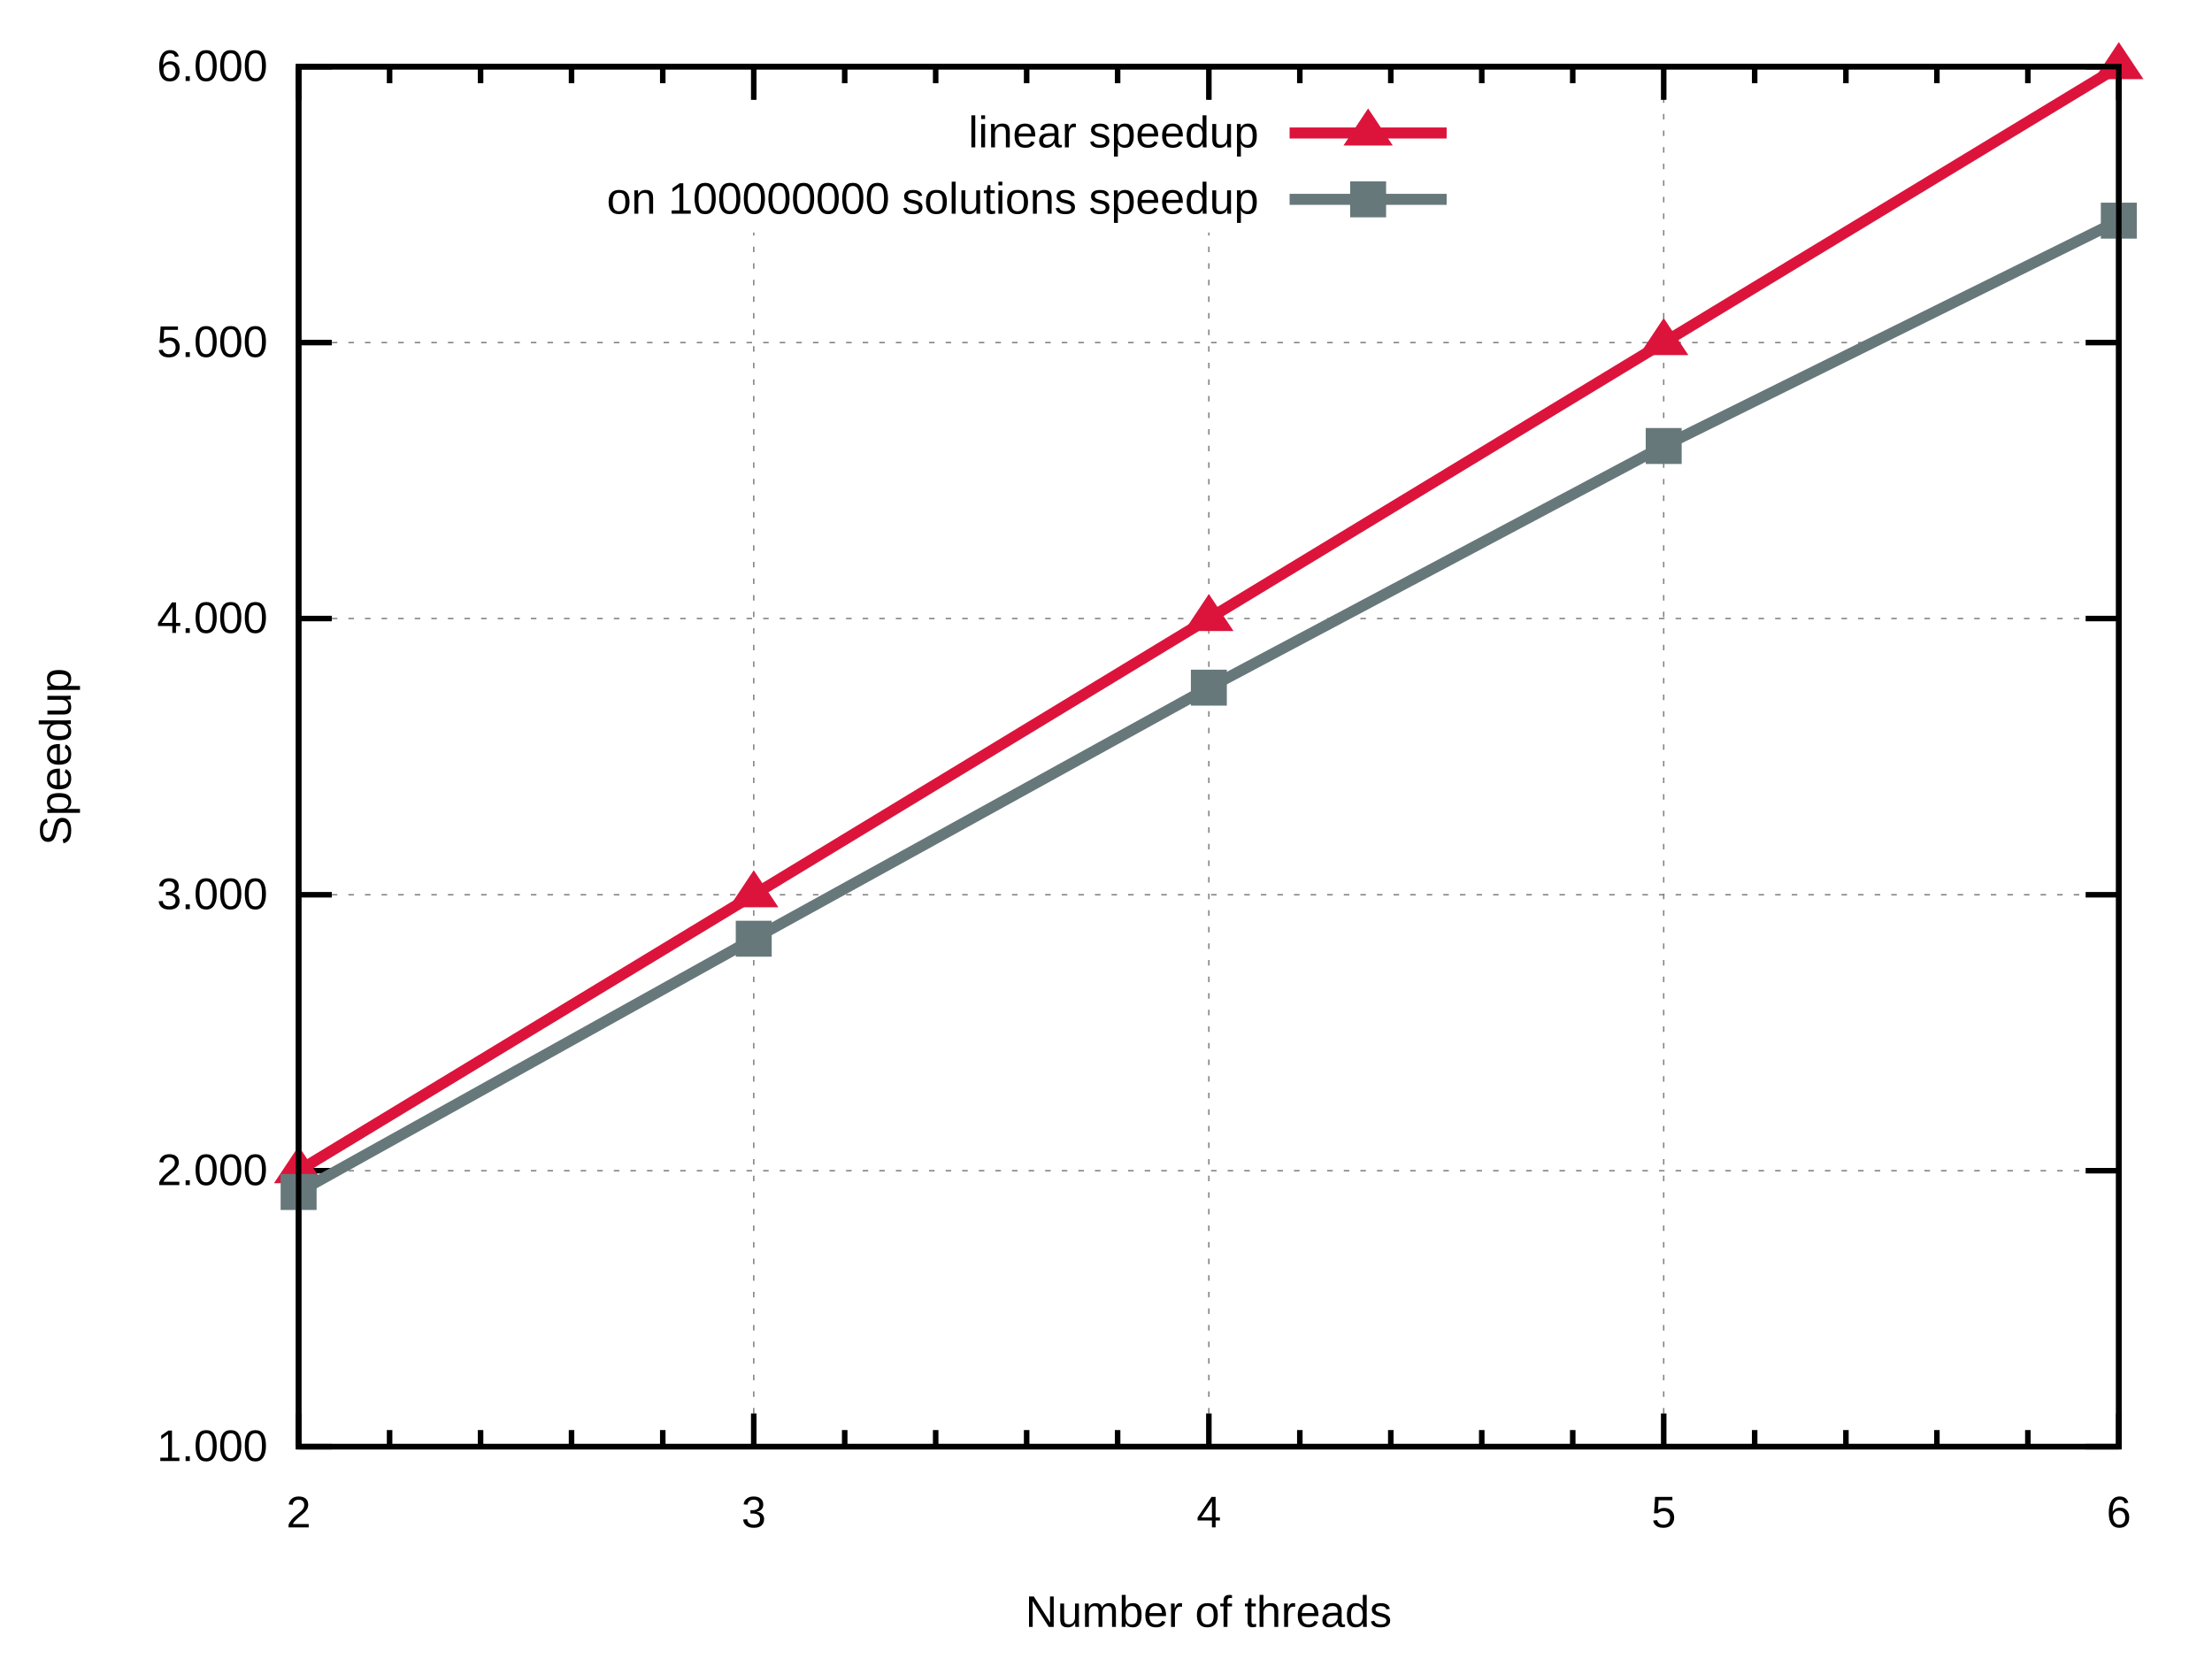
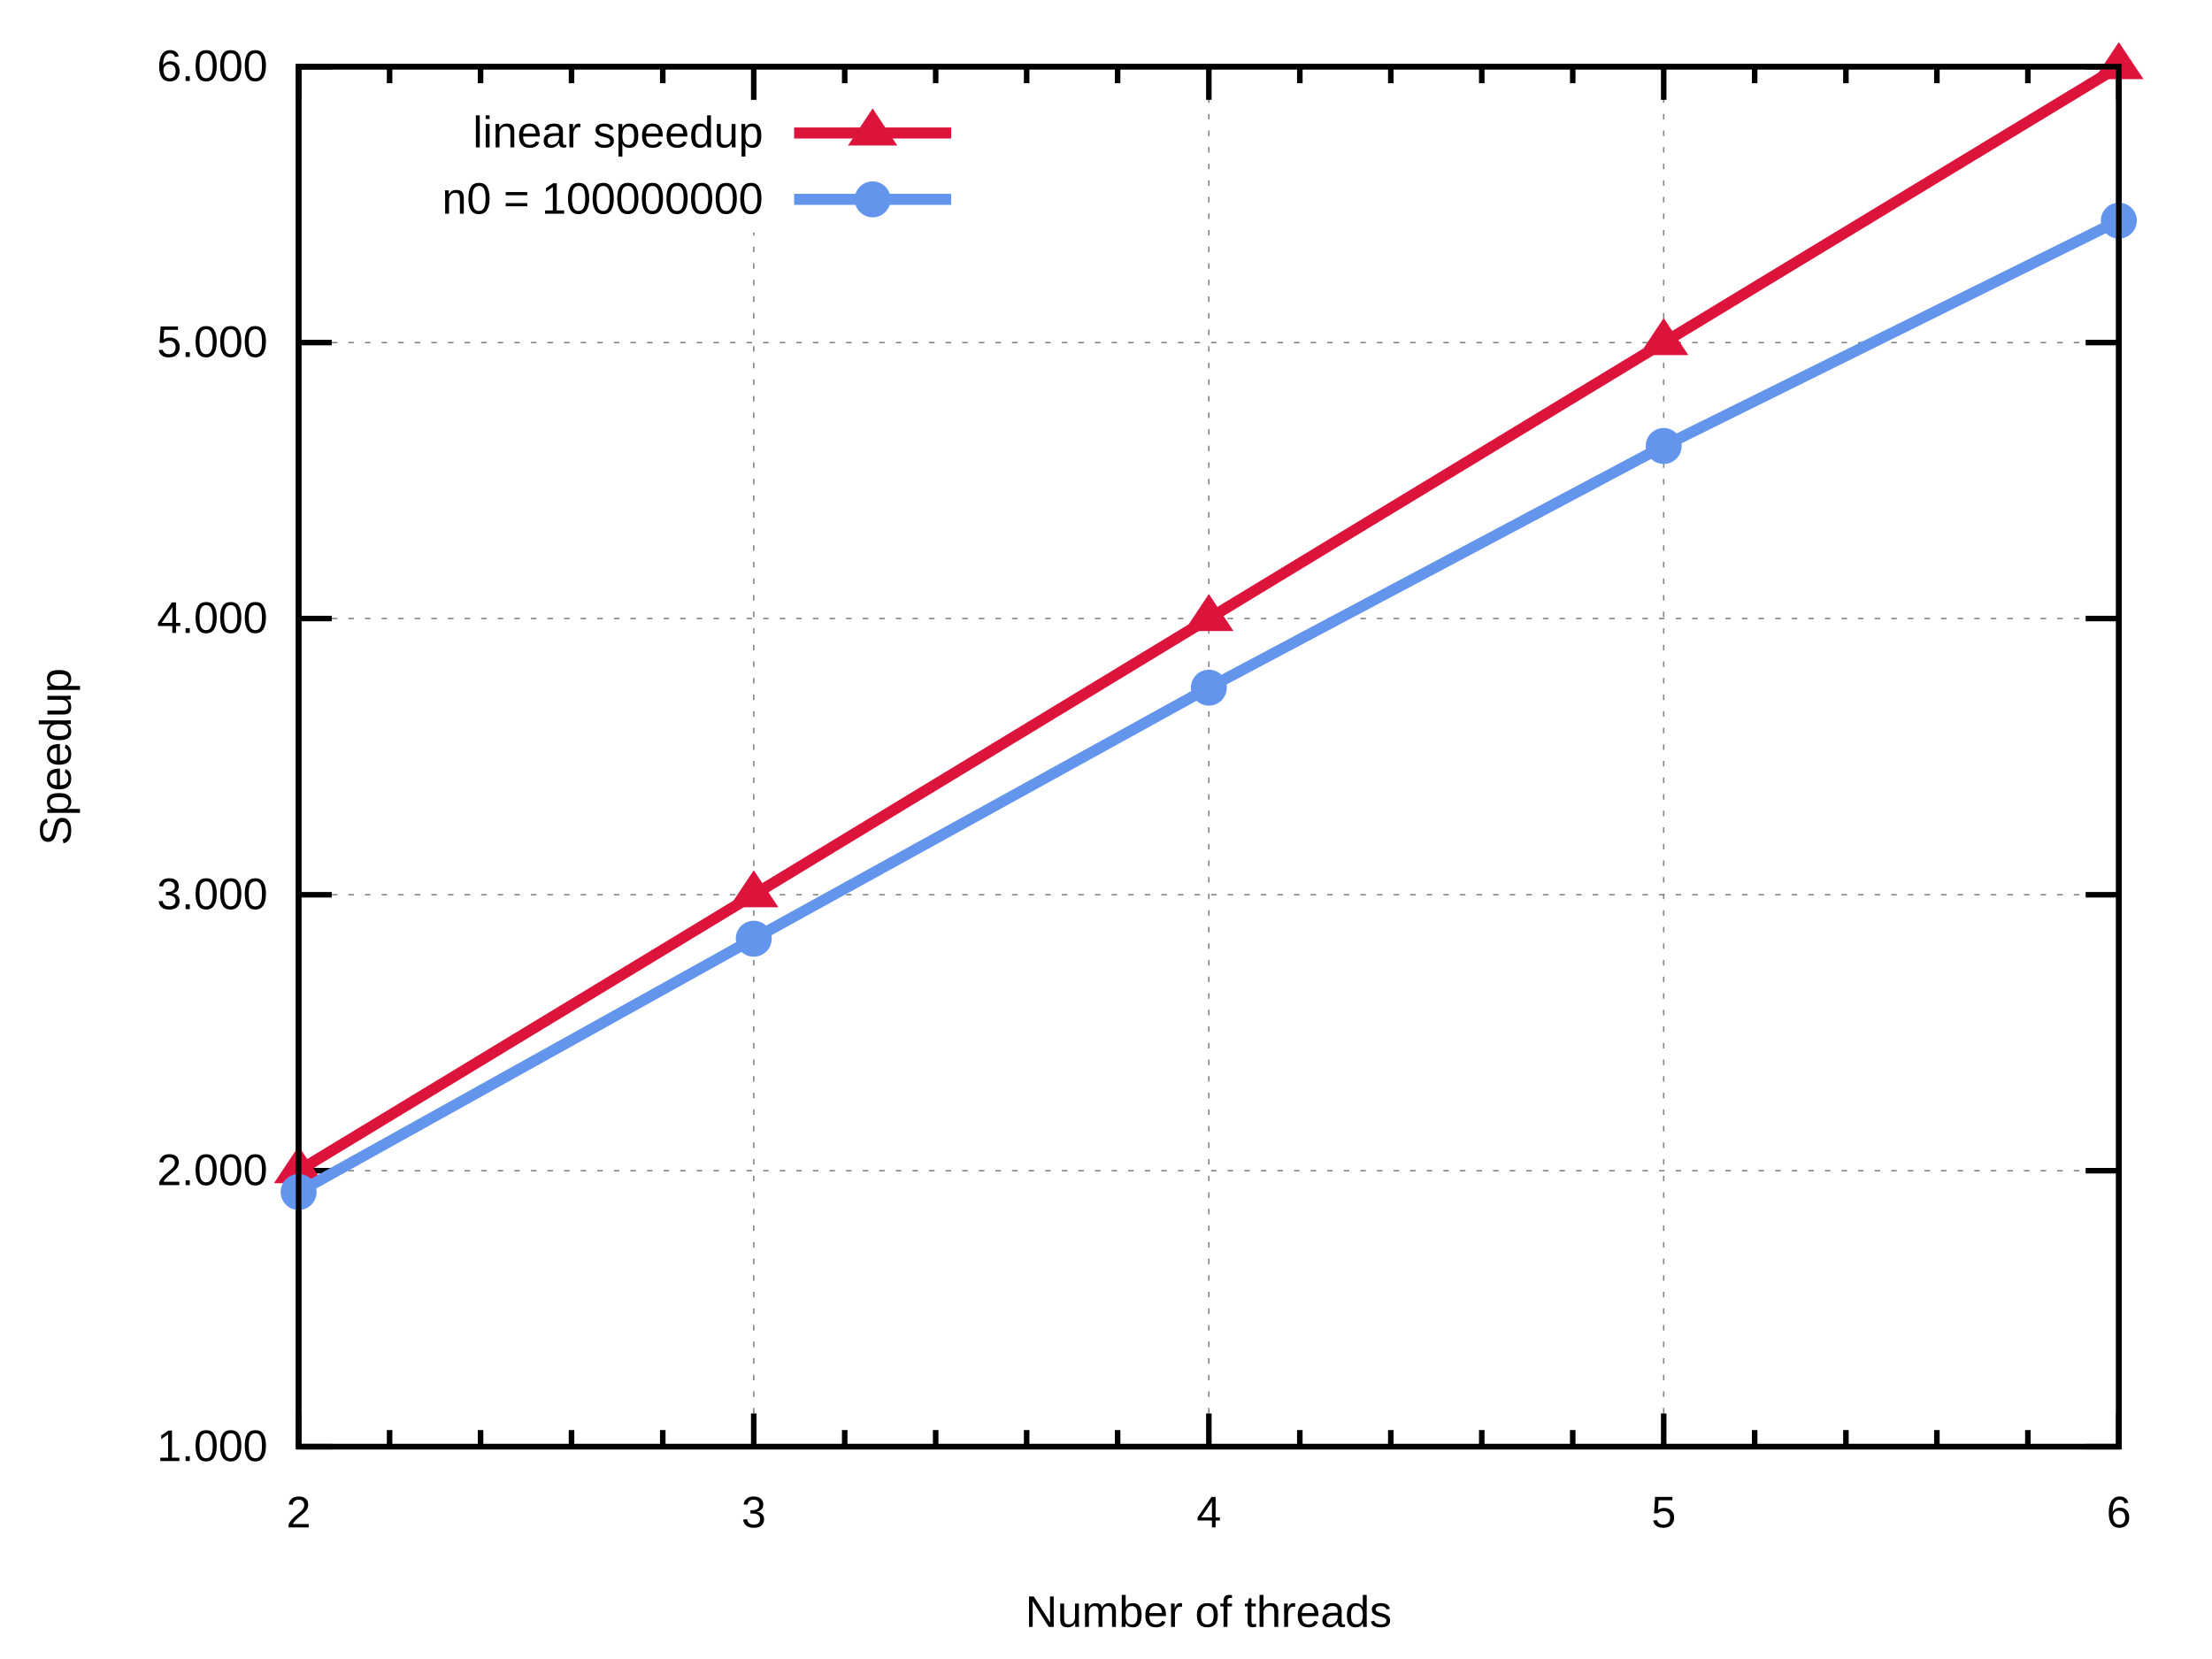
<svg xmlns="http://www.w3.org/2000/svg" xmlns:xlink="http://www.w3.org/1999/xlink" width="800" height="600" viewBox="0 0 800 600">
  <g id="gnuplot_canvas">
    <rect x="0" y="0" width="800" height="600" fill="none" />
    <defs>
      <circle id="gpDot" r="0.5" stroke-width="0.5" stroke="currentColor" />
      <path id="gpPt0" stroke-width="0.167" stroke="currentColor" d="M-1,0 h2 M0,-1 v2" />
      <path id="gpPt1" stroke-width="0.167" stroke="currentColor" d="M-1,-1 L1,1 M1,-1 L-1,1" />
      <path id="gpPt2" stroke-width="0.167" stroke="currentColor" d="M-1,0 L1,0 M0,-1 L0,1 M-1,-1 L1,1 M-1,1 L1,-1" />
      <rect id="gpPt3" stroke-width="0.167" stroke="currentColor" x="-1" y="-1" width="2" height="2" />
      <rect id="gpPt4" stroke-width="0.167" stroke="currentColor" fill="currentColor" x="-1" y="-1" width="2" height="2" />
      <circle id="gpPt5" stroke-width="0.167" stroke="currentColor" cx="0" cy="0" r="1" />
      <use xlink:href="#gpPt5" id="gpPt6" fill="currentColor" stroke="none" />
      <path id="gpPt7" stroke-width="0.167" stroke="currentColor" d="M0,-1.33 L-1.33,0.67 L1.33,0.67 z" />
      <use xlink:href="#gpPt7" id="gpPt8" fill="currentColor" stroke="none" />
      <use xlink:href="#gpPt7" id="gpPt9" stroke="currentColor" transform="rotate(180)" />
      <use xlink:href="#gpPt9" id="gpPt10" fill="currentColor" stroke="none" />
      <use xlink:href="#gpPt3" id="gpPt11" stroke="currentColor" transform="rotate(45)" />
      <use xlink:href="#gpPt11" id="gpPt12" fill="currentColor" stroke="none" />
      <path id="gpPt13" stroke-width="0.167" stroke="currentColor" d="M0,1.330 L1.265,0.411 L0.782,-1.067 L-0.782,-1.076 L-1.265,0.411 z" />
      <use xlink:href="#gpPt13" id="gpPt14" fill="currentColor" stroke="none" />
      <filter id="textbox" filterUnits="objectBoundingBox" x="0" y="0" height="1" width="1">
        <feFlood flood-color="white" flood-opacity="1" result="bgnd" />
        <feComposite in="SourceGraphic" in2="bgnd" operator="atop" />
      </filter>
      <filter id="greybox" filterUnits="objectBoundingBox" x="0" y="0" height="1" width="1">
        <feFlood flood-color="lightgrey" flood-opacity="1" result="grey" />
        <feComposite in="SourceGraphic" in2="grey" operator="atop" />
      </filter>
    </defs>
    <g fill="none" color="white" stroke="currentColor" stroke-width="1.00" stroke-linecap="butt" stroke-linejoin="miter">
</g>
    <g fill="none" color="white" stroke="currentColor" stroke-width="2.00" stroke-linecap="butt" stroke-linejoin="miter">
</g>
    <g fill="none" color="black" stroke="currentColor" stroke-width="2.00" stroke-linecap="butt" stroke-linejoin="miter">
</g>
    <g fill="none" color="black" stroke="black" stroke-width="0.50" stroke-linecap="butt" stroke-linejoin="miter">
</g>
    <g fill="none" color="gray" stroke="currentColor" stroke-width="0.50" stroke-linecap="butt" stroke-linejoin="miter">
      <path stroke="gray" stroke-dasharray="2,4" class="gridline" d="M108.0,523.2 L766.3,523.2  " />
    </g>
    <g fill="none" color="gray" stroke="gray" stroke-width="2.00" stroke-linecap="butt" stroke-linejoin="miter">
</g>
    <g fill="none" color="black" stroke="currentColor" stroke-width="2.00" stroke-linecap="butt" stroke-linejoin="miter">
      <path stroke="black" d="M108.0,523.2 L120.0,523.2 M766.3,523.2 L754.3,523.2  " />
      <g transform="translate(96.8,528.4)" stroke="none" fill="black" font-family="Arial" font-size="16.00" text-anchor="end">
        <text>
          <tspan font-family="Arial">1.000</tspan>
        </text>
      </g>
    </g>
    <g fill="none" color="black" stroke="currentColor" stroke-width="2.00" stroke-linecap="butt" stroke-linejoin="miter">
</g>
    <g fill="none" color="black" stroke="black" stroke-width="0.50" stroke-linecap="butt" stroke-linejoin="miter">
</g>
    <g fill="none" color="gray" stroke="currentColor" stroke-width="0.50" stroke-linecap="butt" stroke-linejoin="miter">
      <path stroke="gray" stroke-dasharray="2,4" class="gridline" d="M108.0,423.4 L766.3,423.4  " />
    </g>
    <g fill="none" color="gray" stroke="gray" stroke-width="2.00" stroke-linecap="butt" stroke-linejoin="miter">
</g>
    <g fill="none" color="black" stroke="currentColor" stroke-width="2.00" stroke-linecap="butt" stroke-linejoin="miter">
      <path stroke="black" d="M108.0,423.4 L120.0,423.4 M766.3,423.4 L754.3,423.4  " />
      <g transform="translate(96.8,428.6)" stroke="none" fill="black" font-family="Arial" font-size="16.00" text-anchor="end">
        <text>
          <tspan font-family="Arial">2.000</tspan>
        </text>
      </g>
    </g>
    <g fill="none" color="black" stroke="currentColor" stroke-width="2.00" stroke-linecap="butt" stroke-linejoin="miter">
</g>
    <g fill="none" color="black" stroke="black" stroke-width="0.50" stroke-linecap="butt" stroke-linejoin="miter">
</g>
    <g fill="none" color="gray" stroke="currentColor" stroke-width="0.50" stroke-linecap="butt" stroke-linejoin="miter">
      <path stroke="gray" stroke-dasharray="2,4" class="gridline" d="M108.0,323.6 L766.3,323.6  " />
    </g>
    <g fill="none" color="gray" stroke="gray" stroke-width="2.00" stroke-linecap="butt" stroke-linejoin="miter">
</g>
    <g fill="none" color="black" stroke="currentColor" stroke-width="2.00" stroke-linecap="butt" stroke-linejoin="miter">
      <path stroke="black" d="M108.0,323.6 L120.0,323.6 M766.3,323.6 L754.3,323.6  " />
      <g transform="translate(96.8,328.8)" stroke="none" fill="black" font-family="Arial" font-size="16.00" text-anchor="end">
        <text>
          <tspan font-family="Arial">3.000</tspan>
        </text>
      </g>
    </g>
    <g fill="none" color="black" stroke="currentColor" stroke-width="2.00" stroke-linecap="butt" stroke-linejoin="miter">
</g>
    <g fill="none" color="black" stroke="black" stroke-width="0.50" stroke-linecap="butt" stroke-linejoin="miter">
</g>
    <g fill="none" color="gray" stroke="currentColor" stroke-width="0.50" stroke-linecap="butt" stroke-linejoin="miter">
      <path stroke="gray" stroke-dasharray="2,4" class="gridline" d="M108.0,223.7 L766.3,223.7  " />
    </g>
    <g fill="none" color="gray" stroke="gray" stroke-width="2.00" stroke-linecap="butt" stroke-linejoin="miter">
</g>
    <g fill="none" color="black" stroke="currentColor" stroke-width="2.00" stroke-linecap="butt" stroke-linejoin="miter">
      <path stroke="black" d="M108.0,223.7 L120.0,223.7 M766.3,223.7 L754.3,223.7  " />
      <g transform="translate(96.8,228.9)" stroke="none" fill="black" font-family="Arial" font-size="16.00" text-anchor="end">
        <text>
          <tspan font-family="Arial">4.000</tspan>
        </text>
      </g>
    </g>
    <g fill="none" color="black" stroke="currentColor" stroke-width="2.00" stroke-linecap="butt" stroke-linejoin="miter">
</g>
    <g fill="none" color="black" stroke="black" stroke-width="0.50" stroke-linecap="butt" stroke-linejoin="miter">
</g>
    <g fill="none" color="gray" stroke="currentColor" stroke-width="0.50" stroke-linecap="butt" stroke-linejoin="miter">
      <path stroke="gray" stroke-dasharray="2,4" class="gridline" d="M108.0,123.9 L766.3,123.9  " />
    </g>
    <g fill="none" color="gray" stroke="gray" stroke-width="2.00" stroke-linecap="butt" stroke-linejoin="miter">
</g>
    <g fill="none" color="black" stroke="currentColor" stroke-width="2.00" stroke-linecap="butt" stroke-linejoin="miter">
      <path stroke="black" d="M108.0,123.9 L120.0,123.9 M766.3,123.9 L754.3,123.9  " />
      <g transform="translate(96.8,129.1)" stroke="none" fill="black" font-family="Arial" font-size="16.00" text-anchor="end">
        <text>
          <tspan font-family="Arial">5.000</tspan>
        </text>
      </g>
    </g>
    <g fill="none" color="black" stroke="currentColor" stroke-width="2.00" stroke-linecap="butt" stroke-linejoin="miter">
</g>
    <g fill="none" color="black" stroke="black" stroke-width="0.50" stroke-linecap="butt" stroke-linejoin="miter">
</g>
    <g fill="none" color="gray" stroke="currentColor" stroke-width="0.50" stroke-linecap="butt" stroke-linejoin="miter">
      <path stroke="gray" stroke-dasharray="2,4" class="gridline" d="M108.0,24.1 L766.3,24.1  " />
    </g>
    <g fill="none" color="gray" stroke="gray" stroke-width="2.00" stroke-linecap="butt" stroke-linejoin="miter">
</g>
    <g fill="none" color="black" stroke="currentColor" stroke-width="2.00" stroke-linecap="butt" stroke-linejoin="miter">
      <path stroke="black" d="M108.0,24.1 L120.0,24.1 M766.3,24.1 L754.3,24.1  " />
      <g transform="translate(96.8,29.3)" stroke="none" fill="black" font-family="Arial" font-size="16.00" text-anchor="end">
        <text>
          <tspan font-family="Arial">6.000</tspan>
        </text>
      </g>
    </g>
    <g fill="none" color="black" stroke="currentColor" stroke-width="2.00" stroke-linecap="butt" stroke-linejoin="miter">
</g>
    <g fill="none" color="black" stroke="black" stroke-width="0.50" stroke-linecap="butt" stroke-linejoin="miter">
</g>
    <g fill="none" color="gray" stroke="currentColor" stroke-width="0.50" stroke-linecap="butt" stroke-linejoin="miter">
      <path stroke="gray" stroke-dasharray="2,4" class="gridline" d="M108.0,523.2 L108.0,24.1  " />
    </g>
    <g fill="none" color="gray" stroke="gray" stroke-width="2.00" stroke-linecap="butt" stroke-linejoin="miter">
</g>
    <g fill="none" color="black" stroke="currentColor" stroke-width="2.00" stroke-linecap="butt" stroke-linejoin="miter">
      <path stroke="black" d="M108.0,523.2 L108.0,511.2 M108.0,24.1 L108.0,36.1  " />
      <g transform="translate(108.0,552.4)" stroke="none" fill="black" font-family="Arial" font-size="16.00" text-anchor="middle">
        <text>
          <tspan font-family="Arial">2</tspan>
        </text>
      </g>
    </g>
    <g fill="none" color="black" stroke="currentColor" stroke-width="2.00" stroke-linecap="butt" stroke-linejoin="miter">
      <path stroke="black" d="M140.9,523.2 L140.9,517.2 M140.9,24.1 L140.9,30.1 M173.8,523.2 L173.8,517.2 M173.8,24.1 L173.8,30.1   M206.7,523.2 L206.7,517.2 M206.7,24.1 L206.7,30.1 M239.7,523.2 L239.7,517.2 M239.7,24.1 L239.7,30.1    " />
    </g>
    <g fill="none" color="black" stroke="black" stroke-width="0.50" stroke-linecap="butt" stroke-linejoin="miter">
</g>
    <g fill="none" color="gray" stroke="currentColor" stroke-width="0.50" stroke-linecap="butt" stroke-linejoin="miter">
      <path stroke="gray" stroke-dasharray="2,4" class="gridline" d="M272.6,523.2 L272.6,84.1 M272.6,36.1 L272.6,24.1  " />
    </g>
    <g fill="none" color="gray" stroke="gray" stroke-width="2.00" stroke-linecap="butt" stroke-linejoin="miter">
</g>
    <g fill="none" color="black" stroke="currentColor" stroke-width="2.00" stroke-linecap="butt" stroke-linejoin="miter">
      <path stroke="black" d="M272.6,523.2 L272.6,511.2 M272.6,24.1 L272.6,36.1  " />
      <g transform="translate(272.6,552.4)" stroke="none" fill="black" font-family="Arial" font-size="16.00" text-anchor="middle">
        <text>
          <tspan font-family="Arial">3</tspan>
        </text>
      </g>
    </g>
    <g fill="none" color="black" stroke="currentColor" stroke-width="2.00" stroke-linecap="butt" stroke-linejoin="miter">
      <path stroke="black" d="M305.5,523.2 L305.5,517.2 M305.5,24.1 L305.5,30.1 M338.4,523.2 L338.4,517.2 M338.4,24.1 L338.4,30.1   M371.3,523.2 L371.3,517.2 M371.3,24.1 L371.3,30.1 M404.2,523.2 L404.2,517.2 M404.2,24.1 L404.2,30.1    " />
    </g>
    <g fill="none" color="black" stroke="black" stroke-width="0.50" stroke-linecap="butt" stroke-linejoin="miter">
</g>
    <g fill="none" color="gray" stroke="currentColor" stroke-width="0.50" stroke-linecap="butt" stroke-linejoin="miter">
-       <path stroke="gray" stroke-dasharray="2,4" class="gridline" d="M437.2,523.2 L437.2,84.1 M437.2,36.1 L437.2,24.1  " />
+       <path stroke="gray" stroke-dasharray="2,4" class="gridline" d="M437.2,523.2 L437.2,24.1  " />
    </g>
    <g fill="none" color="gray" stroke="gray" stroke-width="2.00" stroke-linecap="butt" stroke-linejoin="miter">
</g>
    <g fill="none" color="black" stroke="currentColor" stroke-width="2.00" stroke-linecap="butt" stroke-linejoin="miter">
      <path stroke="black" d="M437.2,523.2 L437.2,511.2 M437.2,24.1 L437.2,36.1  " />
      <g transform="translate(437.2,552.4)" stroke="none" fill="black" font-family="Arial" font-size="16.00" text-anchor="middle">
        <text>
          <tspan font-family="Arial">4</tspan>
        </text>
      </g>
    </g>
    <g fill="none" color="black" stroke="currentColor" stroke-width="2.00" stroke-linecap="butt" stroke-linejoin="miter">
      <path stroke="black" d="M470.1,523.2 L470.1,517.2 M470.1,24.1 L470.1,30.1 M503.0,523.2 L503.0,517.2 M503.0,24.1 L503.0,30.1   M535.9,523.2 L535.9,517.2 M535.9,24.1 L535.9,30.1 M568.8,523.2 L568.8,517.2 M568.8,24.1 L568.8,30.1    " />
    </g>
    <g fill="none" color="black" stroke="black" stroke-width="0.50" stroke-linecap="butt" stroke-linejoin="miter">
</g>
    <g fill="none" color="gray" stroke="currentColor" stroke-width="0.50" stroke-linecap="butt" stroke-linejoin="miter">
      <path stroke="gray" stroke-dasharray="2,4" class="gridline" d="M601.7,523.2 L601.7,24.1  " />
    </g>
    <g fill="none" color="gray" stroke="gray" stroke-width="2.00" stroke-linecap="butt" stroke-linejoin="miter">
</g>
    <g fill="none" color="black" stroke="currentColor" stroke-width="2.00" stroke-linecap="butt" stroke-linejoin="miter">
      <path stroke="black" d="M601.7,523.2 L601.7,511.2 M601.7,24.1 L601.7,36.1  " />
      <g transform="translate(601.7,552.4)" stroke="none" fill="black" font-family="Arial" font-size="16.00" text-anchor="middle">
        <text>
          <tspan font-family="Arial">5</tspan>
        </text>
      </g>
    </g>
    <g fill="none" color="black" stroke="currentColor" stroke-width="2.00" stroke-linecap="butt" stroke-linejoin="miter">
      <path stroke="black" d="M634.6,523.2 L634.6,517.2 M634.6,24.1 L634.6,30.1 M667.6,523.2 L667.6,517.2 M667.6,24.1 L667.6,30.1   M700.5,523.2 L700.5,517.2 M700.5,24.1 L700.5,30.1 M733.4,523.2 L733.4,517.2 M733.4,24.1 L733.4,30.1    " />
    </g>
    <g fill="none" color="black" stroke="black" stroke-width="0.50" stroke-linecap="butt" stroke-linejoin="miter">
</g>
    <g fill="none" color="gray" stroke="currentColor" stroke-width="0.50" stroke-linecap="butt" stroke-linejoin="miter">
      <path stroke="gray" stroke-dasharray="2,4" class="gridline" d="M766.3,523.2 L766.3,24.1  " />
    </g>
    <g fill="none" color="gray" stroke="gray" stroke-width="2.00" stroke-linecap="butt" stroke-linejoin="miter">
</g>
    <g fill="none" color="black" stroke="currentColor" stroke-width="2.00" stroke-linecap="butt" stroke-linejoin="miter">
      <path stroke="black" d="M766.3,523.2 L766.3,511.2 M766.3,24.1 L766.3,36.1  " />
      <g transform="translate(766.3,552.4)" stroke="none" fill="black" font-family="Arial" font-size="16.00" text-anchor="middle">
        <text>
          <tspan font-family="Arial">6</tspan>
        </text>
      </g>
    </g>
    <g fill="none" color="black" stroke="currentColor" stroke-width="2.00" stroke-linecap="butt" stroke-linejoin="miter">
</g>
    <g fill="none" color="black" stroke="currentColor" stroke-width="2.00" stroke-linecap="butt" stroke-linejoin="miter">
      <path stroke="black" d="M108.0,24.1 L108.0,523.2 L766.3,523.2 L766.3,24.1 L108.0,24.1 Z  " />
    </g>
    <g fill="none" color="black" stroke="currentColor" stroke-width="2.00" stroke-linecap="butt" stroke-linejoin="miter">
      <g transform="translate(25.6,273.7) rotate(-90)" stroke="none" fill="black" font-family="Arial" font-size="16.00" text-anchor="middle">
        <text>
          <tspan font-family="Arial">Speedup</tspan>
        </text>
      </g>
    </g>
    <g fill="none" color="black" stroke="currentColor" stroke-width="2.00" stroke-linecap="butt" stroke-linejoin="miter">
      <g transform="translate(437.1,588.4)" stroke="none" fill="black" font-family="Arial" font-size="16.00" text-anchor="middle">
        <text>
          <tspan font-family="Arial">Number of threads</tspan>
        </text>
      </g>
    </g>
    <g fill="none" color="black" stroke="currentColor" stroke-width="2.00" stroke-linecap="butt" stroke-linejoin="miter">
</g>
    <g id="gnuplot_plot_1">
      <g fill="none" color="white" stroke="currentColor" stroke-width="4.00" stroke-linecap="butt" stroke-linejoin="miter">
</g>
      <g fill="none" color="black" stroke="currentColor" stroke-width="4.00" stroke-linecap="butt" stroke-linejoin="miter">
-         <g transform="translate(455.2,53.3)" stroke="none" fill="black" font-family="Arial" font-size="16.00" text-anchor="end">
+         <g transform="translate(276.0,53.3)" stroke="none" fill="black" font-family="Arial" font-size="16.00" text-anchor="end">
          <text>
            <tspan font-family="Arial">linear speedup</tspan>
          </text>
        </g>
      </g>
      <g fill="none" color="black" stroke="currentColor" stroke-width="4.00" stroke-linecap="butt" stroke-linejoin="miter">
-         <path stroke="rgb(220,  20,  60)" d="M466.4,48.1 L523.2,48.1 M108.0,423.4 L272.6,323.6 L437.2,223.7 L601.7,123.9 L766.3,24.1  " />
+         <path stroke="rgb(220,  20,  60)" d="M287.2,48.1 L344.0,48.1 M108.0,423.4 L272.6,323.6 L437.2,223.7 L601.7,123.9 L766.3,24.1  " />
        <use xlink:href="#gpPt8" transform="translate(108.0,423.4) scale(6.00)" color="rgb(220,  20,  60)" />
        <use xlink:href="#gpPt8" transform="translate(272.6,323.6) scale(6.00)" color="rgb(220,  20,  60)" />
        <use xlink:href="#gpPt8" transform="translate(437.2,223.7) scale(6.00)" color="rgb(220,  20,  60)" />
        <use xlink:href="#gpPt8" transform="translate(601.7,123.9) scale(6.00)" color="rgb(220,  20,  60)" />
        <use xlink:href="#gpPt8" transform="translate(766.3,24.1) scale(6.00)" color="rgb(220,  20,  60)" />
-         <use xlink:href="#gpPt8" transform="translate(494.8,48.1) scale(6.00)" color="rgb(220,  20,  60)" />
+         <use xlink:href="#gpPt8" transform="translate(315.6,48.1) scale(6.00)" color="rgb(220,  20,  60)" />
      </g>
    </g>
    <g id="gnuplot_plot_2">
      <g fill="none" color="black" stroke="currentColor" stroke-width="4.00" stroke-linecap="butt" stroke-linejoin="miter">
-         <g transform="translate(455.2,77.3)" stroke="none" fill="black" font-family="Arial" font-size="16.00" text-anchor="end">
+         <g transform="translate(276.0,77.3)" stroke="none" fill="black" font-family="Arial" font-size="16.00" text-anchor="end">
          <text>
-             <tspan font-family="Arial">on 100000000 solutions speedup</tspan>
+             <tspan font-family="Arial">n0 = 100000000</tspan>
          </text>
        </g>
      </g>
      <g fill="none" color="black" stroke="currentColor" stroke-width="4.00" stroke-linecap="butt" stroke-linejoin="miter">
-         <path stroke="rgb(103, 120, 123)" d="M466.4,72.1 L523.2,72.1 M108.0,431.1 L272.6,339.5 L437.2,248.7 L601.7,161.3 L766.3,79.8  " />
-         <use xlink:href="#gpPt4" transform="translate(108.0,431.1) scale(6.00)" color="rgb(103, 120, 123)" />
-         <use xlink:href="#gpPt4" transform="translate(272.6,339.5) scale(6.00)" color="rgb(103, 120, 123)" />
-         <use xlink:href="#gpPt4" transform="translate(437.2,248.7) scale(6.00)" color="rgb(103, 120, 123)" />
-         <use xlink:href="#gpPt4" transform="translate(601.7,161.3) scale(6.00)" color="rgb(103, 120, 123)" />
-         <use xlink:href="#gpPt4" transform="translate(766.3,79.8) scale(6.00)" color="rgb(103, 120, 123)" />
-         <use xlink:href="#gpPt4" transform="translate(494.8,72.1) scale(6.00)" color="rgb(103, 120, 123)" />
-       </g>
-     </g>
-     <g fill="none" color="white" stroke="rgb(103, 120, 123)" stroke-width="2.00" stroke-linecap="butt" stroke-linejoin="miter">
+         <path stroke="rgb(100, 149, 237)" d="M287.2,72.1 L344.0,72.1 M108.0,431.1 L272.6,339.5 L437.2,248.7 L601.7,161.3 L766.3,79.8  " />
+         <use xlink:href="#gpPt6" transform="translate(108.0,431.1) scale(6.00)" color="rgb(100, 149, 237)" />
+         <use xlink:href="#gpPt6" transform="translate(272.6,339.5) scale(6.00)" color="rgb(100, 149, 237)" />
+         <use xlink:href="#gpPt6" transform="translate(437.2,248.7) scale(6.00)" color="rgb(100, 149, 237)" />
+         <use xlink:href="#gpPt6" transform="translate(601.7,161.3) scale(6.00)" color="rgb(100, 149, 237)" />
+         <use xlink:href="#gpPt6" transform="translate(766.3,79.8) scale(6.00)" color="rgb(100, 149, 237)" />
+         <use xlink:href="#gpPt6" transform="translate(315.6,72.1) scale(6.00)" color="rgb(100, 149, 237)" />
+       </g>
+     </g>
+     <g fill="none" color="white" stroke="rgb(100, 149, 237)" stroke-width="2.00" stroke-linecap="butt" stroke-linejoin="miter">
</g>
    <g fill="none" color="black" stroke="currentColor" stroke-width="2.00" stroke-linecap="butt" stroke-linejoin="miter">
</g>
    <g fill="none" color="black" stroke="currentColor" stroke-width="2.00" stroke-linecap="butt" stroke-linejoin="miter">
      <path stroke="black" d="M108.0,24.1 L108.0,523.2 L766.3,523.2 L766.3,24.1 L108.0,24.1 Z  " />
    </g>
    <g fill="none" color="black" stroke="currentColor" stroke-width="2.00" stroke-linecap="butt" stroke-linejoin="miter">
</g>
  </g>
</svg>
